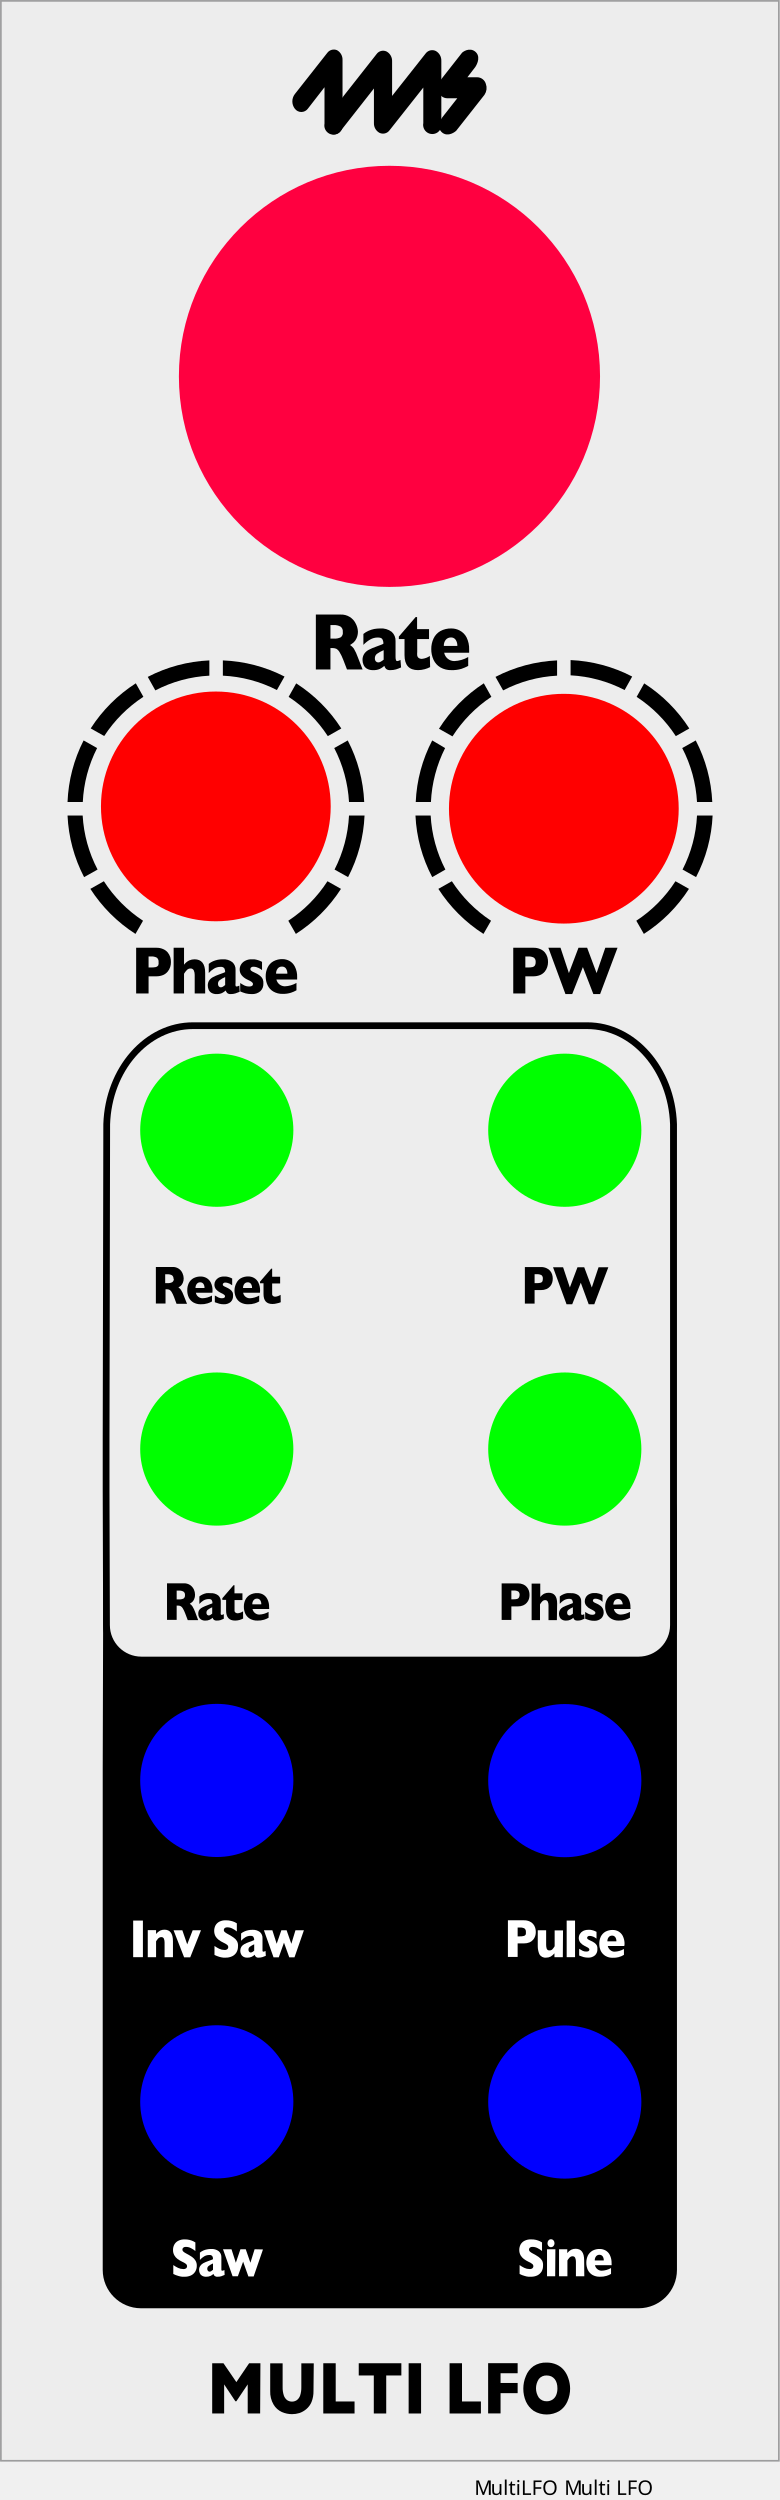
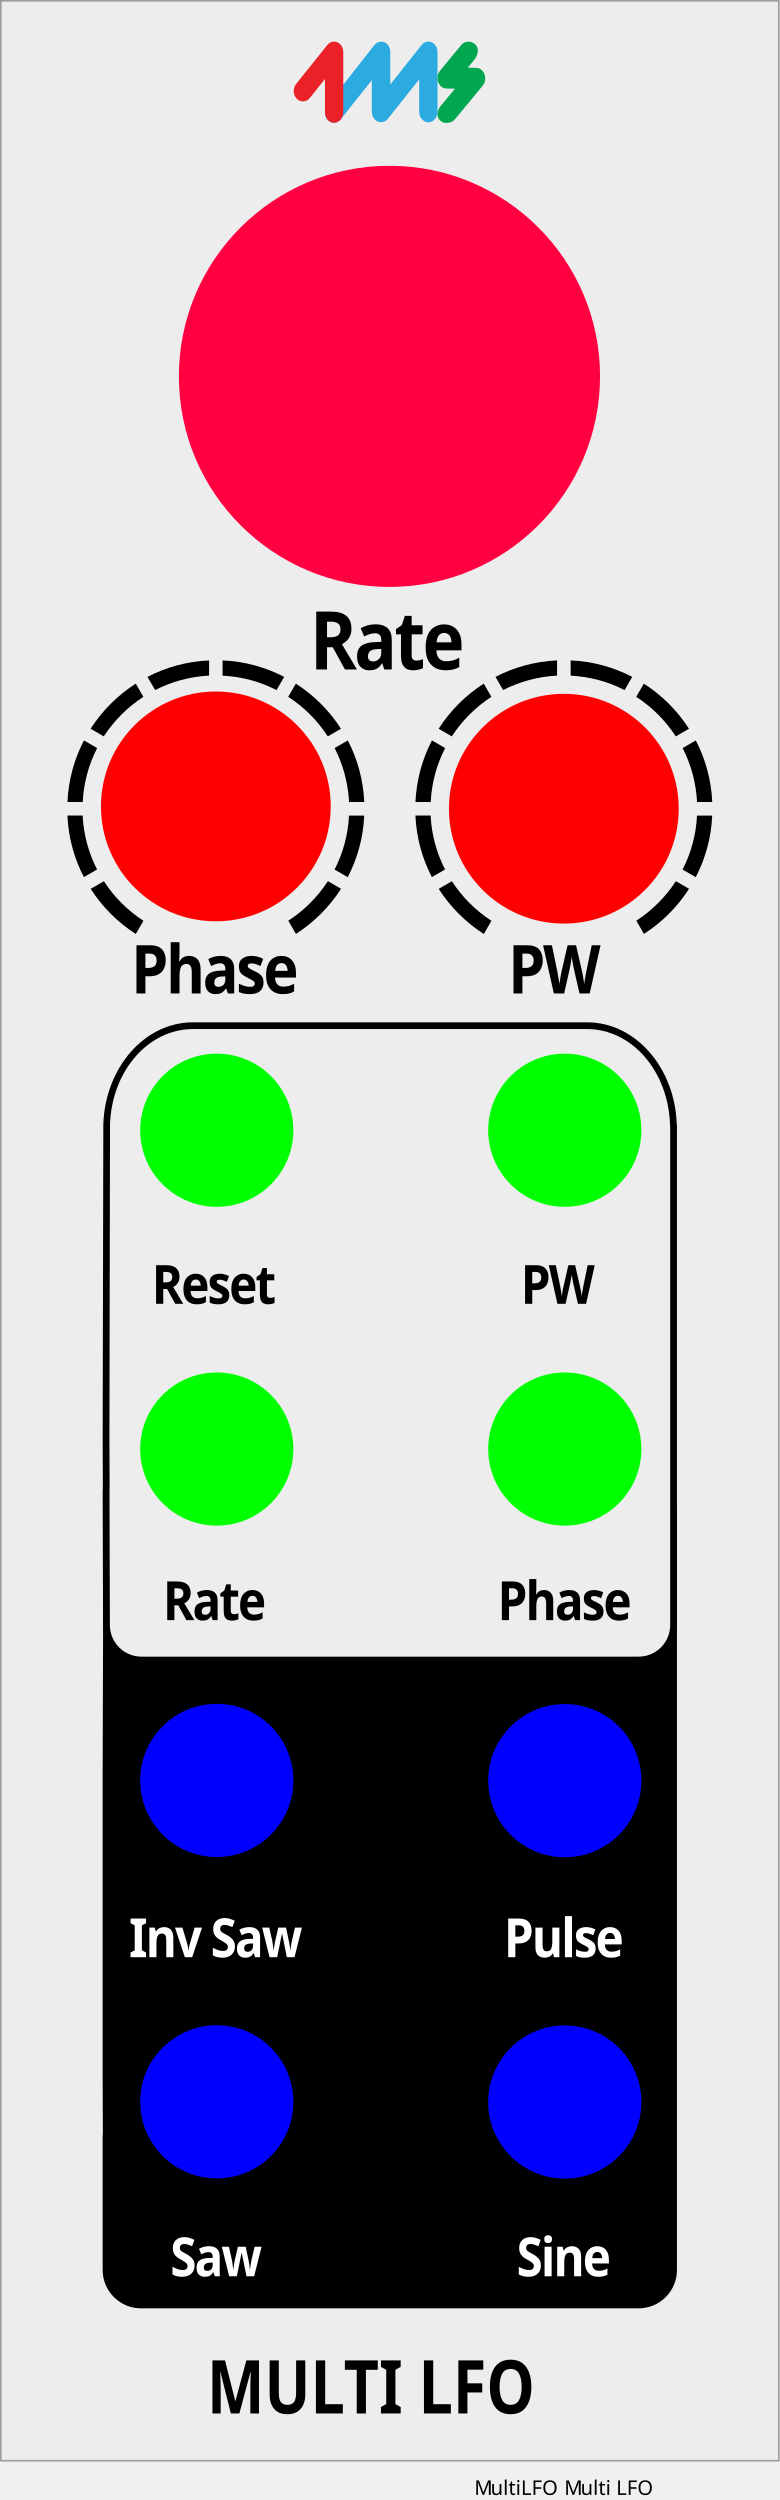
<svg xmlns="http://www.w3.org/2000/svg" width="40.73mm" height="130.6mm" viewBox="0 0 115.45 370.19">
  <g id="faceplate">
-     <rect x="0.13" y="0.13" width="115.2" height="364.25" style="fill: #ededed;stroke: #9d9d9e;stroke-miterlimit: 10;stroke-width: 0.25px" />
-     <path d="M100.22,224.06c-.29-8.38-6.12-9.49-13.29-9.49H28.58c-7.16,0-13,6.69-13.28,15.06l-.09,32.31v46.63l0,7.18c0,.18,0,.36,0,.54v19.84a5.68,5.68,0,0,0,5.66,5.67H94.58a5.68,5.68,0,0,0,5.66-5.67V229.63Z" />
+     <rect x=".12" y=".12" width="115.2" height="364.25" style="fill: #ededed; stroke: #9d9d9e; stroke-miterlimit: 10; stroke-width: .25px;" />
+     <path d="M100.22,224.06c-.29-8.38-6.12-9.49-13.28-9.49H28.58c-7.17,0-12.99,6.69-13.28,15.07l-.1,32.31v46.63l.03,7.18c-.02.18-.03.36-.03.54v19.84c0,3.12,2.55,5.67,5.67,5.67h73.7c3.12,0,5.67-2.55,5.67-5.67v-106.5l-.03-5.58Z" style="fill: #000; stroke-width: 0px;" />
    <g>
-       <path d="M20.94,245.81a5.18,5.18,0,0,1-5.17-5.17l-.06-19.84a4.18,4.18,0,0,1,0-.5l0-7.22.09-46.63c.28-8.16,5.9-14.57,12.78-14.57H86.93c6.89,0,12.5,6.41,12.79,14.59V167h0v73.69a5.18,5.18,0,0,1-5.17,5.17Z" style="fill: #ededed" />
-       <path d="M28.58,152.38H86.93c6.62,0,12,6.2,12.29,14.1l0,.43v73.73a4.67,4.67,0,0,1-4.66,4.67H20.94a4.67,4.67,0,0,1-4.67-4.67l-.06-19.84a3.39,3.39,0,0,1,0-.45v-.1l0-7.17.09-46.6c.27-7.9,5.67-14.1,12.28-14.1m0-1c-7.16,0-13,6.7-13.28,15.07l-.09,46.63,0,7.18c0,.18,0,.36,0,.54l.06,19.84a5.68,5.68,0,0,0,5.67,5.67H94.58a5.68,5.68,0,0,0,5.66-5.67V166.45h0c-.29-8.38-6.12-15.07-13.29-15.07Z" />
+       <path d="M20.94,245.81c-2.85,0-5.17-2.32-5.17-5.17l-.06-19.84c0-.17,0-.33.03-.49l-.03-7.23.1-46.63c.28-8.16,5.9-14.57,12.78-14.57h58.35c6.88,0,12.5,6.41,12.78,14.58l.02.48h.01v73.69c0,2.85-2.32,5.17-5.17,5.17H20.94Z" style="fill: #ededed; stroke-width: 0px;" />
+       <path d="M28.58,152.38h58.35c6.61,0,12.01,6.19,12.28,14.1l.03.43v73.73c0,2.57-2.09,4.67-4.67,4.67H20.94c-2.57,0-4.67-2.09-4.67-4.67l-.06-19.84c0-.15,0-.3.02-.45v-.05s0-.05,0-.05l-.03-7.17.09-46.6c.27-7.91,5.67-14.1,12.28-14.1M28.58,151.38c-7.17,0-12.99,6.69-13.28,15.07l-.1,46.63.03,7.18c-.02.18-.03.36-.03.54l.06,19.84c0,3.12,2.55,5.67,5.67,5.67h73.64c3.12,0,5.67-2.55,5.67-5.67v-74.19h-.03c-.29-8.38-6.12-15.07-13.28-15.07H28.58Z" style="fill: #000; stroke-width: 0px;" />
+     </g>
+     <text transform="translate(45.88 99.13) scale(.88 1)" style="fill: #000; font-family: GillSans-Bold, 'Gill Sans'; font-size: 12px; font-weight: 700; letter-spacing: -.04em;">
+       <tspan x="0" y="0">Rate</tspan>
+     </text>
+     <text transform="translate(30.65 357.38) scale(.82 1)" style="fill: #000; font-family: GillSans-Bold, 'Gill Sans'; font-size: 11px; font-weight: 700;">
+       <tspan x="0" y="0">MULTI LFO</tspan>
+     </text>
+     <text transform="translate(77.12 193.06) scale(.88 1)" style="fill: #000; font-family: GillSans-Bold, 'Gill Sans'; font-size: 8px; font-weight: 700; letter-spacing: -.04em;">
+       <tspan x="0" y="0">PW</tspan>
+     </text>
+     <text transform="translate(74.62 289.81) scale(.88 1)" style="fill: #fff; font-family: GillSans-Bold, 'Gill Sans'; font-size: 8px; font-weight: 700; letter-spacing: -.04em;">
+       <tspan x="0" y="0">Pulse</tspan>
+     </text>
+     <text transform="translate(76.49 337.06) scale(.88 1)" style="fill: #fff; font-family: GillSans-Bold, 'Gill Sans'; font-size: 8px; font-weight: 700; letter-spacing: -.04em;">
+       <tspan x="0" y="0">Sine</tspan>
+     </text>
+     <text transform="translate(73.68 239.9) scale(.88 1)" style="fill: #000; font-family: GillSans-Bold, 'Gill Sans'; font-size: 8px; font-weight: 700; letter-spacing: -.04em;">
+       <tspan x="0" y="0">Phase</tspan>
+     </text>
+     <text transform="translate(24.13 239.9) scale(.88 1)" style="fill: #000; font-family: GillSans-Bold, 'Gill Sans'; font-size: 8px; font-weight: 700; letter-spacing: -.04em;">
+       <tspan x="0" y="0">Rate</tspan>
+     </text>
+     <text transform="translate(22.48 193.06) scale(.88 1)" style="fill: #000; font-family: GillSans-Bold, 'Gill Sans'; font-size: 8px; font-weight: 700; letter-spacing: -.04em;">
+       <tspan x="0" y="0">Reset</tspan>
+     </text>
+     <text transform="translate(19.11 289.81) scale(.88 1)" style="fill: #fff; font-family: GillSans-Bold, 'Gill Sans'; font-size: 8px; font-weight: 700; letter-spacing: -.04em;">
+       <tspan x="0" y="0">Inv Saw</tspan>
+     </text>
+     <text transform="translate(25.21 337.06) scale(.88 1)" style="fill: #fff; font-family: GillSans-Bold, 'Gill Sans'; font-size: 8px; font-weight: 700; letter-spacing: -.04em;">
+       <tspan x="0" y="0">Saw</tspan>
+     </text>
+     <g>
+       <text transform="translate(19.41 147.11) scale(.88 1)" style="fill: #000; font-family: GillSans-Bold, 'Gill Sans'; font-size: 10px; font-weight: 700; letter-spacing: -.04em;">
+         <tspan x="0" y="0">Phase</tspan>
+       </text>
+       <path d="M40.95,102.18l1.13-1.95c-2.75-1.43-5.84-2.3-9.12-2.44v2.26c2.87.14,5.57.89,7.99,2.14Z" style="fill: #000; stroke-width: 0px;" />
+       <path d="M48.54,109.04l1.95-1.13c-1.72-2.68-4-4.96-6.68-6.68l-1.13,1.95c2.34,1.52,4.33,3.51,5.85,5.85Z" style="fill: #000; stroke-width: 0px;" />
+       <path d="M21.23,103.18l-1.13-1.95c-2.68,1.72-4.96,4-6.68,6.68l1.95,1.13c1.52-2.34,3.51-4.33,5.85-5.85Z" style="fill: #000; stroke-width: 0px;" />
+       <path d="M51.68,118.76h2.26c-.15-3.28-1.01-6.37-2.44-9.12l-1.95,1.13c1.24,2.42,1.99,5.13,2.14,8Z" style="fill: #000; stroke-width: 0px;" />
+       <path d="M30.96,100.05v-2.26c-3.28.15-6.37,1.01-9.12,2.44l1.13,1.95c2.42-1.24,5.13-1.99,8-2.14Z" style="fill: #000; stroke-width: 0px;" />
+       <path d="M15.38,130.49l-1.95,1.13c1.72,2.68,4,4.96,6.68,6.68l1.13-1.95c-2.34-1.52-4.33-3.51-5.85-5.85Z" style="fill: #000; stroke-width: 0px;" />
+       <path d="M42.69,136.34l1.13,1.95c2.68-1.72,4.96-4,6.68-6.68l-1.95-1.13c-1.52,2.34-3.51,4.33-5.85,5.85Z" style="fill: #000; stroke-width: 0px;" />
+       <path d="M51.68,120.76c-.14,2.87-.89,5.57-2.14,8l1.95,1.13c1.43-2.75,2.3-5.84,2.44-9.12h-2.26Z" style="fill: #000; stroke-width: 0px;" />
+       <path d="M12.24,120.76h-2.26c.15,3.28,1.01,6.37,2.44,9.12l1.95-1.13c-1.24-2.42-1.99-5.13-2.14-8Z" style="fill: #000; stroke-width: 0px;" />
+       <path d="M14.38,110.77l-1.95-1.13c-1.43,2.75-2.3,5.84-2.44,9.12h2.26c.14-2.87.89-5.57,2.14-8Z" style="fill: #000; stroke-width: 0px;" />
+       <text transform="translate(75.24 147.11) scale(.88 1)" style="fill: #000; font-family: GillSans-Bold, 'Gill Sans'; font-size: 10px; font-weight: 700; letter-spacing: -.04em;">
+         <tspan x="0" y="0">PW</tspan>
+       </text>
+       <path d="M92.49,102.18l1.13-1.95c-2.75-1.43-5.84-2.3-9.12-2.44v2.26c2.87.14,5.57.89,7.99,2.14Z" style="fill: #000; stroke-width: 0px;" />
+       <path d="M100.07,109.04l1.95-1.13c-1.72-2.68-4-4.96-6.68-6.68l-1.13,1.95c2.34,1.52,4.33,3.51,5.85,5.85Z" style="fill: #000; stroke-width: 0px;" />
+       <path d="M72.76,103.18l-1.13-1.95c-2.68,1.72-4.96,4-6.68,6.68l1.95,1.13c1.52-2.34,3.51-4.33,5.85-5.85Z" style="fill: #000; stroke-width: 0px;" />
+       <path d="M103.21,118.76h2.26c-.15-3.28-1.01-6.37-2.44-9.12l-1.95,1.13c1.24,2.42,1.99,5.13,2.14,8Z" style="fill: #000; stroke-width: 0px;" />
+       <path d="M82.49,100.05v-2.26c-3.28.15-6.37,1.01-9.12,2.44l1.13,1.95c2.42-1.24,5.13-1.99,8-2.14Z" style="fill: #000; stroke-width: 0px;" />
+       <path d="M66.91,130.49l-1.95,1.13c1.72,2.68,4,4.96,6.68,6.68l1.13-1.95c-2.34-1.52-4.33-3.51-5.85-5.85Z" style="fill: #000; stroke-width: 0px;" />
+       <path d="M94.22,136.34l1.13,1.95c2.68-1.72,4.96-4,6.68-6.68l-1.95-1.13c-1.52,2.34-3.51,4.33-5.85,5.85Z" style="fill: #000; stroke-width: 0px;" />
+       <path d="M103.21,120.76c-.14,2.87-.89,5.57-2.14,8l1.95,1.13c1.43-2.75,2.3-5.84,2.44-9.12h-2.26Z" style="fill: #000; stroke-width: 0px;" />
+       <path d="M63.77,120.76h-2.26c.15,3.28,1.01,6.37,2.44,9.12l1.95-1.13c-1.24-2.42-1.99-5.13-2.14-8Z" style="fill: #000; stroke-width: 0px;" />
+       <path d="M65.91,110.77l-1.95-1.13c-1.43,2.75-2.3,5.84-2.44,9.12h2.26c.14-2.87.89-5.57,2.14-8Z" style="fill: #000; stroke-width: 0px;" />
    </g>
    <g>
-       <path d="M53.69,99.13H51.38l-.56-1.45a6.86,6.86,0,0,0-.56-1.15,1.3,1.3,0,0,0-.48-.47,1.53,1.53,0,0,0-.61-.1h-.24v3.17H46.77V91h3.67a2.38,2.38,0,0,1,2.27,1.41A2.77,2.77,0,0,1,53,93.52a2.32,2.32,0,0,1-.21,1,1.77,1.77,0,0,1-.44.62,4.33,4.33,0,0,1-.52.37,2.1,2.1,0,0,1,.57.54A7.61,7.61,0,0,1,53,97.36Zm-2.93-5.56a.86.86,0,0,0-.32-.78,1.91,1.91,0,0,0-1.06-.23h-.45v2h.46a2,2,0,0,0,1.08-.2A.83.83,0,0,0,50.76,93.57Z" />
-       <path d="M59.39,98.83a6.68,6.68,0,0,1-.75.29,2.88,2.88,0,0,1-.83.11.89.89,0,0,1-.64-.18,1.13,1.13,0,0,1-.26-.45,3,3,0,0,1-.66.45,2.22,2.22,0,0,1-1,.18,1.73,1.73,0,0,1-.93-.22,1.22,1.22,0,0,1-.49-.57,1.78,1.78,0,0,1-.15-.71,1.6,1.6,0,0,1,.25-.91,1.8,1.8,0,0,1,.66-.59,7.49,7.49,0,0,1,1.09-.47l.59-.22.29-.11a1.06,1.06,0,0,0,.21-.11,1.22,1.22,0,0,0-.16-.68c-.1-.16-.32-.24-.67-.24a2.25,2.25,0,0,0-1.13.3,4.39,4.39,0,0,0-1,.79V93.87a3.22,3.22,0,0,1,.75-.46,4.12,4.12,0,0,1,.84-.27,5.24,5.24,0,0,1,.88-.08,2.52,2.52,0,0,1,1.72.5,1.73,1.73,0,0,1,.57,1.38v2.3a1.5,1.5,0,0,0,.06.49.19.19,0,0,0,.2.16,1.12,1.12,0,0,0,.47-.17Zm-2.58-1.15V96.27a5.8,5.8,0,0,0-1,.55.8.8,0,0,0-.3.66.65.65,0,0,0,.15.46.49.49,0,0,0,.35.15.68.68,0,0,0,.38-.12A2.46,2.46,0,0,0,56.81,97.68Z" />
-       <path d="M63.69,98.78a3.93,3.93,0,0,1-.79.31,3.86,3.86,0,0,1-1,.14c-1.33,0-2-.74-2-2.23V94.63h-.84v-.37l2.49-2.89h.21v1.79h1.77v1.47H61.78v1.91a2.7,2.7,0,0,0,0,.54.55.55,0,0,0,.2.34.8.8,0,0,0,.51.14,2.45,2.45,0,0,0,1.16-.43Z" />
-       <path d="M69.47,96.65h-3.7a1.53,1.53,0,0,0,1.49,1.24,4.45,4.45,0,0,0,2.07-.6V98.6a6.06,6.06,0,0,1-1,.44,4.75,4.75,0,0,1-1.48.19,3.15,3.15,0,0,1-1.65-.41,2.54,2.54,0,0,1-1-1.11,3.72,3.72,0,0,1-.34-1.6,3.62,3.62,0,0,1,.34-1.57,2.5,2.5,0,0,1,1-1.09,3.25,3.25,0,0,1,1.65-.39,2.58,2.58,0,0,1,1.23.31,2.36,2.36,0,0,1,1,1,3.83,3.83,0,0,1,.39,1.84Zm-1.75-1a1.52,1.52,0,0,0-.25-.92.82.82,0,0,0-.72-.34,1,1,0,0,0-.75.35,1.39,1.39,0,0,0-.28.91Z" />
-     </g>
-     <g>
-       <path d="M38.52,357.38H36.68v-4.31L35,355.57h-.15l-1.66-2.5v4.31H31.42v-7.44h1.67L35,352.73l1.89-2.79h1.67Z" />
-       <path d="M46.42,354.05a4.2,4.2,0,0,1-.29,1.63,2.79,2.79,0,0,1-.78,1.06,3.22,3.22,0,0,1-1,.57,3.89,3.89,0,0,1-1.11.17,3.79,3.79,0,0,1-1.51-.32,2.73,2.73,0,0,1-1.22-1.1,3.67,3.67,0,0,1-.5-2v-4.11h1.84v3.53a3.75,3.75,0,0,0,.17,1.21,1.48,1.48,0,0,0,.49.71,1.3,1.3,0,0,0,1.45,0,1.45,1.45,0,0,0,.49-.7,3.75,3.75,0,0,0,.17-1.21v-3.54h1.84Z" />
-       <path d="M52.5,357.38H47.87v-7.44h1.84v5.66H52.5Z" />
-       <path d="M59.43,351.75H57.19v5.63H55.35v-5.63H53.12v-1.81h6.31Z" />
-       <path d="M62.35,357.38H60.51v-7.44h1.84Z" />
-       <path d="M71.21,357.38H66.57v-7.44h1.84v5.66h2.8Z" />
-       <path d="M76.65,354.37H74.12v3H72.28v-7.44h4.37v1.49H74.12v1.44h2.53Z" />
-       <path d="M84.42,353.65a4.64,4.64,0,0,1-.39,1.92A3.21,3.21,0,0,1,82.85,357a3.69,3.69,0,0,1-3.81,0,3.35,3.35,0,0,1-1.17-1.41,4.71,4.71,0,0,1-.38-1.88,4.66,4.66,0,0,1,.38-1.87A3.21,3.21,0,0,1,79,350.37a3.29,3.29,0,0,1,1.92-.53,3.59,3.59,0,0,1,1.5.3,3,3,0,0,1,1.09.83,3.67,3.67,0,0,1,.65,1.22A4.69,4.69,0,0,1,84.42,353.65Zm-1.88,0a2.64,2.64,0,0,0-.1-.76,1.69,1.69,0,0,0-.3-.6,1.48,1.48,0,0,0-.5-.4,1.65,1.65,0,0,0-.68-.14,1.41,1.41,0,0,0-1.17.52,2.49,2.49,0,0,0,0,2.77,1.43,1.43,0,0,0,1.17.53,1.53,1.53,0,0,0,.86-.25,1.49,1.49,0,0,0,.54-.67A2.59,2.59,0,0,0,82.54,353.65Z" />
-     </g>
-     <g>
-       <path d="M81.85,189.35a2,2,0,0,1-.09.59,1.61,1.61,0,0,1-.3.54,1.45,1.45,0,0,1-.55.4,2,2,0,0,1-.81.15h-.94v2H77.72v-5.41H80.1a1.86,1.86,0,0,1,.81.16,1.45,1.45,0,0,1,.55.4,1.56,1.56,0,0,1,.3.55A2,2,0,0,1,81.85,189.35Zm-1.47,0a.6.6,0,0,0-.2-.53,1.35,1.35,0,0,0-.72-.14h-.3V190h.31a2,2,0,0,0,.55-.05.43.43,0,0,0,.28-.18A.89.89,0,0,0,80.38,189.36Z" />
-       <path d="M90.08,187.65,88,193.13h-.83L86,189.94l-1.27,3.19h-.84l-2-5.48h1.49l1,3,1.13-3h1l1.12,3,1-3Z" />
-     </g>
-     <g>
-       <path d="M79.34,286.09a1.92,1.92,0,0,1-.09.59,1.61,1.61,0,0,1-.3.54,1.41,1.41,0,0,1-.54.4,2.1,2.1,0,0,1-.82.15h-.94v2H75.21v-5.42h2.38a1.94,1.94,0,0,1,.82.16,1.41,1.41,0,0,1,.54.4,1.56,1.56,0,0,1,.3.55A2,2,0,0,1,79.34,286.09Zm-1.47,0a.6.6,0,0,0-.2-.53,1.35,1.35,0,0,0-.72-.14h-.3v1.31H77a1.94,1.94,0,0,0,.55-.06.43.43,0,0,0,.28-.18A.75.75,0,0,0,77.87,286.1Z" style="fill: #fff" />
-       <path d="M83.34,289.81H82.1v-.57a2.18,2.18,0,0,1-.55.48,1.46,1.46,0,0,1-.69.16,1,1,0,0,1-1-.53,3,3,0,0,1-.23-1.18v-2.34h1.24V288a1.7,1.7,0,0,0,.09.57.4.4,0,0,0,.41.24.56.56,0,0,0,.44-.18,3,3,0,0,0,.32-.44v-2.34h1.24Z" style="fill: #fff" />
-       <path d="M85.15,289.81H83.91v-5.42h1.24Z" style="fill: #fff" />
-       <path d="M88.46,288.65a1.17,1.17,0,0,1-.35.88,1.46,1.46,0,0,1-1,.35,2.84,2.84,0,0,1-.69-.08,6.6,6.6,0,0,1-.66-.23v-1a5.78,5.78,0,0,0,.54.31,1.22,1.22,0,0,0,.51.1c.31,0,.46-.09.46-.29a.23.23,0,0,0-.07-.17.8.8,0,0,0-.23-.17c-.11-.07-.26-.14-.44-.23a1.92,1.92,0,0,1-.59-.46,1.09,1.09,0,0,1-.24-.71,1.07,1.07,0,0,1,.16-.57,1.31,1.31,0,0,1,.48-.45,1.73,1.73,0,0,1,.78-.17,1.47,1.47,0,0,1,.28,0,2.57,2.57,0,0,1,.93.3v1l-.19-.12-.19-.12-.3-.11a1.27,1.27,0,0,0-.34-.05.34.34,0,0,0-.29.1.25.25,0,0,0,0,.37,2,2,0,0,0,.37.21,3.25,3.25,0,0,1,.66.36,1.12,1.12,0,0,1,.35.42A1.27,1.27,0,0,1,88.46,288.65Z" style="fill: #fff" />
-       <path d="M92.44,288.16H90a1,1,0,0,0,.36.59A.93.93,0,0,0,91,289a3,3,0,0,0,1.39-.4v.87a2.92,2.92,0,0,1-1.65.43,2,2,0,0,1-1.1-.28,1.8,1.8,0,0,1-.68-.74,2.57,2.57,0,0,1-.22-1.06,2.53,2.53,0,0,1,.22-1.05,1.77,1.77,0,0,1,.68-.73,2.24,2.24,0,0,1,1.1-.26,1.76,1.76,0,0,1,.83.21,1.65,1.65,0,0,1,.65.68,2.61,2.61,0,0,1,.26,1.23Zm-1.17-.7a1,1,0,0,0-.16-.61.56.56,0,0,0-.48-.23.61.61,0,0,0-.5.23.93.93,0,0,0-.19.61Z" style="fill: #fff" />
-     </g>
-     <g>
-       <path d="M80.41,335.49a1.67,1.67,0,0,1-.22.88,1.61,1.61,0,0,1-.64.57,2.16,2.16,0,0,1-.94.19,2.43,2.43,0,0,1-.36,0,2.65,2.65,0,0,1-.57-.12,3.43,3.43,0,0,1-.74-.29v-1.32a4.4,4.4,0,0,0,.71.42,1.71,1.71,0,0,0,.74.17.61.61,0,0,0,.48-.14.47.47,0,0,0,.11-.26.44.44,0,0,0-.19-.37,2.14,2.14,0,0,0-.54-.31,4,4,0,0,1-.68-.41,1.85,1.85,0,0,1-.49-.55,1.65,1.65,0,0,1-.19-.79,1.74,1.74,0,0,1,.19-.79,1.37,1.37,0,0,1,.58-.56,2,2,0,0,1,1-.21,2.9,2.9,0,0,1,.74.08,3.56,3.56,0,0,1,.56.2l.3.17v1.27a3.62,3.62,0,0,0-.65-.42,1.6,1.6,0,0,0-.77-.19.54.54,0,0,0-.39.12.36.36,0,0,0-.12.28.38.38,0,0,0,.12.28,1.82,1.82,0,0,0,.43.29,8.23,8.23,0,0,1,.88.52,1.93,1.93,0,0,1,.52.55A1.45,1.45,0,0,1,80.41,335.49Z" style="fill: #fff" />
-       <path d="M82.21,337.06H81v-4h1.24Zm-.1-4.89a.64.64,0,0,1-.15.42.51.51,0,0,1-.37.17.5.5,0,0,1-.27-.08.53.53,0,0,1-.18-.21.6.6,0,0,1-.07-.3.64.64,0,0,1,.15-.42.45.45,0,0,1,.37-.17.48.48,0,0,1,.37.17A.64.64,0,0,1,82.11,332.17Z" style="fill: #fff" />
-       <path d="M86.52,337.06H85.28v-2.14a1.42,1.42,0,0,0-.1-.57.39.39,0,0,0-.41-.25.5.5,0,0,0-.27.07.74.74,0,0,0-.2.16l-.16.2-.12.2v2.33H82.78v-4H84v.57a1.73,1.73,0,0,1,.58-.5,1.45,1.45,0,0,1,.66-.14q1.26,0,1.26,1.71Z" style="fill: #fff" />
-       <path d="M90.57,335.42H88.1a1,1,0,0,0,.36.59,1,1,0,0,0,.63.23,3,3,0,0,0,1.39-.4v.87a2.9,2.9,0,0,1-.66.29,3.08,3.08,0,0,1-1,.13,2.14,2.14,0,0,1-1.1-.27,1.8,1.8,0,0,1-.68-.74,2.57,2.57,0,0,1-.22-1.06,2.53,2.53,0,0,1,.22-1.05,1.77,1.77,0,0,1,.68-.73,2.13,2.13,0,0,1,1.1-.26,1.76,1.76,0,0,1,.83.21,1.53,1.53,0,0,1,.65.68,2.57,2.57,0,0,1,.26,1.22Zm-1.17-.7a1,1,0,0,0-.16-.61.56.56,0,0,0-.48-.23.61.61,0,0,0-.5.23.93.93,0,0,0-.19.61Z" style="fill: #fff" />
-     </g>
-     <g>
-       <path d="M78.41,236.19a2,2,0,0,1-.09.59,1.48,1.48,0,0,1-.3.53,1.39,1.39,0,0,1-.55.41,2,2,0,0,1-.81.15h-.94v2H74.28v-5.41h2.38a2,2,0,0,1,.81.15,1.39,1.39,0,0,1,.55.41,1.61,1.61,0,0,1,.3.54A2.08,2.08,0,0,1,78.41,236.19Zm-1.47,0a.59.59,0,0,0-.2-.53,1.26,1.26,0,0,0-.72-.14h-.3v1.3H76a2.51,2.51,0,0,0,.55-.05.44.44,0,0,0,.28-.19A.81.81,0,0,0,76.94,236.2Z" />
-       <path d="M82.46,239.9H81.22v-2.2a1.27,1.27,0,0,0-.1-.52.41.41,0,0,0-.41-.24.57.57,0,0,0-.41.18,2.4,2.4,0,0,0-.34.45v2.33H78.72v-5.41H80v2a1.7,1.7,0,0,1,.6-.51,1.53,1.53,0,0,1,.64-.13c.84,0,1.26.53,1.26,1.6Z" />
-       <path d="M86.55,239.7l-.5.2a1.86,1.86,0,0,1-.56.07.59.59,0,0,1-.42-.12.64.64,0,0,1-.17-.3,2.21,2.21,0,0,1-.45.3,1.43,1.43,0,0,1-.64.12,1.1,1.1,0,0,1-.61-.15.76.76,0,0,1-.33-.38,1.18,1.18,0,0,1,.06-1.07,1.31,1.31,0,0,1,.44-.4,6.15,6.15,0,0,1,.73-.31l.39-.15.2-.07.14-.07a.84.84,0,0,0-.11-.46c-.07-.11-.21-.16-.44-.16a1.54,1.54,0,0,0-.76.2,2.61,2.61,0,0,0-.63.53V236.4a2,2,0,0,1,.5-.31,2.45,2.45,0,0,1,.56-.18,3.81,3.81,0,0,1,.59,0,1.72,1.72,0,0,1,1.14.33,1.14,1.14,0,0,1,.38.92v1.53a1.22,1.22,0,0,0,0,.33.14.14,0,0,0,.13.11.67.67,0,0,0,.32-.12Zm-1.72-.76V238a3,3,0,0,0-.65.37.52.52,0,0,0-.2.43.41.41,0,0,0,.1.31.33.33,0,0,0,.24.1.41.41,0,0,0,.25-.08A1.88,1.88,0,0,0,84.83,238.94Z" />
-       <path d="M89.39,238.74a1.2,1.2,0,0,1-.35.89A1.44,1.44,0,0,1,88,240a2.42,2.42,0,0,1-.69-.08,4.77,4.77,0,0,1-.66-.23v-1a4.15,4.15,0,0,0,.54.31,1.26,1.26,0,0,0,.51.11c.31,0,.46-.1.46-.29a.25.25,0,0,0-.06-.17,1.06,1.06,0,0,0-.24-.18l-.44-.23a1.66,1.66,0,0,1-.59-.46,1,1,0,0,1-.24-.7,1.17,1.17,0,0,1,.16-.57,1.13,1.13,0,0,1,.49-.45,1.55,1.55,0,0,1,.78-.17h.28a4.22,4.22,0,0,1,.43.09,1.94,1.94,0,0,1,.49.22v1L89,237l-.2-.11a1.6,1.6,0,0,0-.29-.11,1.33,1.33,0,0,0-.34-.05.4.4,0,0,0-.3.09.34.34,0,0,0-.08.19.23.23,0,0,0,.09.18,1,1,0,0,0,.36.21,2.82,2.82,0,0,1,.66.37,1.16,1.16,0,0,1,.36.42A1.25,1.25,0,0,1,89.39,238.74Z" />
-       <path d="M93.37,238.25H90.9a1,1,0,0,0,1,.83,3,3,0,0,0,1.38-.4v.87a3.42,3.42,0,0,1-.66.29,3,3,0,0,1-1,.13,2.11,2.11,0,0,1-1.1-.27,1.67,1.67,0,0,1-.68-.74,2.47,2.47,0,0,1-.23-1.07,2.31,2.31,0,0,1,.23-1,1.65,1.65,0,0,1,.68-.73,2.11,2.11,0,0,1,1.1-.26,1.71,1.71,0,0,1,.82.2,1.62,1.62,0,0,1,.65.69,2.54,2.54,0,0,1,.26,1.22Zm-1.16-.69A1,1,0,0,0,92,237a.56.56,0,0,0-.48-.23.63.63,0,0,0-.5.23.93.93,0,0,0-.19.61Z" />
-     </g>
-     <g>
-       <path d="M29.34,239.9H27.8l-.38-1a4.3,4.3,0,0,0-.37-.77.83.83,0,0,0-.32-.31,1,1,0,0,0-.4-.07h-.17v2.11H24.73v-5.41h2.44a1.61,1.61,0,0,1,1,.27,1.68,1.68,0,0,1,.55.67,1.87,1.87,0,0,1,.16.74,1.47,1.47,0,0,1-.14.69,1.17,1.17,0,0,1-.29.41,2.41,2.41,0,0,1-.35.25,1.31,1.31,0,0,1,.38.36,4.48,4.48,0,0,1,.41.85Zm-1.95-3.7a.56.56,0,0,0-.22-.52,1.25,1.25,0,0,0-.7-.15h-.31v1.3h.31a1.36,1.36,0,0,0,.72-.13A.56.56,0,0,0,27.39,236.2Z" />
-       <path d="M33.14,239.7l-.5.2a1.86,1.86,0,0,1-.56.07.59.59,0,0,1-.42-.12.64.64,0,0,1-.17-.3,2.21,2.21,0,0,1-.45.3,1.43,1.43,0,0,1-.64.12,1.1,1.1,0,0,1-.61-.15.76.76,0,0,1-.33-.38,1.1,1.1,0,0,1-.1-.47,1,1,0,0,1,.16-.6A1.31,1.31,0,0,1,30,238a6.15,6.15,0,0,1,.73-.31l.39-.15.2-.07.14-.07a.84.84,0,0,0-.11-.46c-.07-.11-.21-.16-.44-.16a1.57,1.57,0,0,0-.76.2,2.61,2.61,0,0,0-.63.53V236.4a2,2,0,0,1,.5-.31,2.45,2.45,0,0,1,.56-.18,3.81,3.81,0,0,1,.59,0,1.7,1.7,0,0,1,1.14.33,1.14,1.14,0,0,1,.38.92v1.53a1.22,1.22,0,0,0,0,.33.14.14,0,0,0,.13.11.67.67,0,0,0,.32-.12Zm-1.72-.76V238a3,3,0,0,0-.65.37.52.52,0,0,0-.2.43.41.41,0,0,0,.1.31.33.33,0,0,0,.24.1.41.41,0,0,0,.25-.08A1.88,1.88,0,0,0,31.42,238.94Z" />
-       <path d="M36,239.67a3.23,3.23,0,0,1-.53.21,2.6,2.6,0,0,1-.65.09c-.89,0-1.34-.49-1.34-1.48V236.9h-.56v-.24l1.66-1.93h.14v1.2h1.18v1H34.73v1.28a3.53,3.53,0,0,0,0,.36.4.4,0,0,0,.14.22.55.55,0,0,0,.34.1,1.68,1.68,0,0,0,.78-.29Z" />
-       <path d="M39.86,238.25H37.39a1,1,0,0,0,.36.6,1,1,0,0,0,.63.23,3,3,0,0,0,1.39-.4v.87a3.42,3.42,0,0,1-.66.29,3.08,3.08,0,0,1-1,.13,2.14,2.14,0,0,1-1.1-.27,1.73,1.73,0,0,1-.68-.74,2.47,2.47,0,0,1-.22-1.07,2.31,2.31,0,0,1,.22-1,1.71,1.71,0,0,1,.68-.73,2.13,2.13,0,0,1,1.1-.26,1.75,1.75,0,0,1,.83.2,1.62,1.62,0,0,1,.65.69,2.54,2.54,0,0,1,.26,1.22Zm-1.17-.69a1,1,0,0,0-.16-.61.56.56,0,0,0-.48-.23.61.61,0,0,0-.5.23.93.93,0,0,0-.19.61Z" />
-     </g>
-     <g>
-       <path d="M27.69,193.06H26.14l-.37-1a4.3,4.3,0,0,0-.37-.77.83.83,0,0,0-.32-.31,1,1,0,0,0-.41-.07h-.16v2.11H23.08v-5.41h2.44a1.53,1.53,0,0,1,1.51.94,1.93,1.93,0,0,1,.17.74,1.6,1.6,0,0,1-.14.69,1.33,1.33,0,0,1-.29.42l-.35.24a1.45,1.45,0,0,1,.38.36,4.48,4.48,0,0,1,.41.85Zm-2-3.7a.6.6,0,0,0-.22-.52,1.29,1.29,0,0,0-.71-.15h-.3V190h.31a1.36,1.36,0,0,0,.72-.13A.55.55,0,0,0,25.74,189.36Z" />
-       <path d="M31.45,191.42H29a1,1,0,0,0,1,.82,3,3,0,0,0,1.39-.4v.87a2.9,2.9,0,0,1-.66.29,3.08,3.08,0,0,1-1,.13,2.14,2.14,0,0,1-1.1-.27,1.73,1.73,0,0,1-.68-.74,2.42,2.42,0,0,1-.22-1.06,2.38,2.38,0,0,1,.22-1.05,1.71,1.71,0,0,1,.68-.73,2.24,2.24,0,0,1,1.1-.26,1.76,1.76,0,0,1,.83.21,1.59,1.59,0,0,1,.65.68,2.57,2.57,0,0,1,.26,1.22Zm-1.17-.7a1,1,0,0,0-.16-.61.56.56,0,0,0-.48-.23.61.61,0,0,0-.5.23.93.93,0,0,0-.19.61Z" />
-       <path d="M34.51,191.9a1.2,1.2,0,0,1-.35.89,1.46,1.46,0,0,1-1,.34,2.42,2.42,0,0,1-.69-.08,6.36,6.36,0,0,1-.66-.22v-1a5.41,5.41,0,0,0,.54.3,1.09,1.09,0,0,0,.51.11c.31,0,.46-.1.46-.29a.23.23,0,0,0-.07-.17.8.8,0,0,0-.23-.17,3.46,3.46,0,0,0-.44-.23,1.92,1.92,0,0,1-.59-.46,1.09,1.09,0,0,1-.24-.71,1.07,1.07,0,0,1,.16-.57,1.31,1.31,0,0,1,.48-.45,1.73,1.73,0,0,1,.78-.17,1.47,1.47,0,0,1,.28,0,2.57,2.57,0,0,1,.93.3v1l-.19-.12a1,1,0,0,0-.19-.12,1.72,1.72,0,0,0-.3-.11,1.27,1.27,0,0,0-.34-.05.34.34,0,0,0-.29.1.25.25,0,0,0,0,.37,1.58,1.58,0,0,0,.37.2,3.23,3.23,0,0,1,.66.37,1.12,1.12,0,0,1,.35.42A1.25,1.25,0,0,1,34.51,191.9Z" />
-       <path d="M38.49,191.42H36a1,1,0,0,0,1,.82,3,3,0,0,0,1.38-.4v.87a2.9,2.9,0,0,1-.66.29,3.08,3.08,0,0,1-1,.13,2.14,2.14,0,0,1-1.1-.27,1.65,1.65,0,0,1-.67-.74,2.43,2.43,0,0,1-.23-1.06A2.38,2.38,0,0,1,35,190a1.63,1.63,0,0,1,.67-.73,2.24,2.24,0,0,1,1.1-.26,1.76,1.76,0,0,1,.83.21,1.59,1.59,0,0,1,.65.68,2.57,2.57,0,0,1,.26,1.22Zm-1.17-.7a1,1,0,0,0-.16-.61.56.56,0,0,0-.48-.23.63.63,0,0,0-.5.23.93.93,0,0,0-.19.61Z" />
-       <path d="M41.57,192.83A2.63,2.63,0,0,1,41,193a2.48,2.48,0,0,1-.65.09c-.89,0-1.33-.49-1.33-1.48v-1.59H38.5v-.24l1.66-1.92h.14v1.19h1.18v1H40.3v1.28a3.21,3.21,0,0,0,0,.36.4.4,0,0,0,.14.23.53.53,0,0,0,.34.09,1.77,1.77,0,0,0,.77-.28Z" />
-     </g>
-     <g>
-       <path d="M21.16,289.81H19.72v-5.42h1.44Z" style="fill: #fff" />
-       <path d="M25.61,289.81H24.37v-2.15a1.62,1.62,0,0,0-.09-.57.4.4,0,0,0-.41-.25.57.57,0,0,0-.27.07.68.68,0,0,0-.21.17,1.25,1.25,0,0,0-.15.19l-.13.2v2.34H21.88v-4h1.23v.57a1.87,1.87,0,0,1,.59-.5,1.51,1.51,0,0,1,.65-.14q1.26,0,1.26,1.71Z" style="fill: #fff" />
-       <path d="M29.76,285.83l-1.59,4h-.91l-1.56-4H27l.72,2.08.81-2.08Z" style="fill: #fff" />
-       <path d="M35.24,288.23a1.67,1.67,0,0,1-.23.88,1.48,1.48,0,0,1-.64.57,2.13,2.13,0,0,1-.94.2l-.36,0a3.66,3.66,0,0,1-.57-.11,5.36,5.36,0,0,1-.74-.29v-1.33a4.88,4.88,0,0,0,.71.42,1.72,1.72,0,0,0,.75.17.6.6,0,0,0,.47-.14.45.45,0,0,0,.11-.26.46.46,0,0,0-.18-.37,3.11,3.11,0,0,0-.54-.31,3.7,3.7,0,0,1-.69-.41,1.85,1.85,0,0,1-.49-.55,1.78,1.78,0,0,1,0-1.58,1.4,1.4,0,0,1,.57-.56,2,2,0,0,1,1-.21,2.89,2.89,0,0,1,.74.09,2.6,2.6,0,0,1,.56.19,1.63,1.63,0,0,1,.3.17V286a3.3,3.3,0,0,0-.65-.42,1.6,1.6,0,0,0-.77-.19.54.54,0,0,0-.39.12.38.38,0,0,0-.12.29.36.36,0,0,0,.12.27,2.07,2.07,0,0,0,.43.29,6.74,6.74,0,0,1,.88.53,1.67,1.67,0,0,1,.52.54A1.38,1.38,0,0,1,35.24,288.23Z" style="fill: #fff" />
-       <path d="M39.36,289.61c-.18.08-.35.14-.5.19a1.84,1.84,0,0,1-.56.08.54.54,0,0,1-.42-.13.64.64,0,0,1-.17-.3,1.72,1.72,0,0,1-.45.31,1.43,1.43,0,0,1-.64.12,1.1,1.1,0,0,1-.61-.15.8.8,0,0,1-.33-.38,1.2,1.2,0,0,1,.06-1.08,1.28,1.28,0,0,1,.44-.39,4.76,4.76,0,0,1,.73-.32l.39-.14.2-.08.14-.07a.83.83,0,0,0-.11-.45c-.06-.11-.21-.17-.44-.17a1.48,1.48,0,0,0-.76.21,2.57,2.57,0,0,0-.63.52V286.3a2,2,0,0,1,.5-.3,2.62,2.62,0,0,1,.56-.18,2.88,2.88,0,0,1,.59-.06,1.7,1.7,0,0,1,1.14.33,1.15,1.15,0,0,1,.38.92v1.54a1.19,1.19,0,0,0,0,.32A.13.13,0,0,0,39,289a.76.76,0,0,0,.32-.11Zm-1.72-.77v-.94a3.44,3.44,0,0,0-.65.37.54.54,0,0,0-.2.44.45.45,0,0,0,.1.3.34.34,0,0,0,.24.11.49.49,0,0,0,.25-.08C37.46,289,37.55,288.92,37.64,288.84Z" style="fill: #fff" />
-       <path d="M45,285.83l-1.39,4h-.78l-.78-2.17-.77,2.17h-.78l-1.42-4h1.25l.64,2,.69-2h.78l.7,2,.61-2Z" style="fill: #fff" />
-     </g>
-     <g>
-       <path d="M29.14,335.49a1.67,1.67,0,0,1-.23.88,1.48,1.48,0,0,1-.64.57,2.12,2.12,0,0,1-.93.19,2.62,2.62,0,0,1-.37,0,2.92,2.92,0,0,1-.57-.12,3.88,3.88,0,0,1-.74-.29v-1.32a4.88,4.88,0,0,0,.71.42,1.72,1.72,0,0,0,.75.17.64.64,0,0,0,.48-.14.45.45,0,0,0,.1-.26.46.46,0,0,0-.18-.37,2.58,2.58,0,0,0-.54-.31,4.49,4.49,0,0,1-.69-.41,1.69,1.69,0,0,1-.48-.55,1.54,1.54,0,0,1-.19-.79,1.62,1.62,0,0,1,.19-.79,1.37,1.37,0,0,1,.58-.56,2,2,0,0,1,.95-.21,2.82,2.82,0,0,1,.73.08,3,3,0,0,1,.56.2,1.63,1.63,0,0,1,.3.17v1.27a3.3,3.3,0,0,0-.65-.42,1.56,1.56,0,0,0-.76-.19.54.54,0,0,0-.39.12.36.36,0,0,0-.12.28.38.38,0,0,0,.12.28,1.82,1.82,0,0,0,.43.29,9.37,9.37,0,0,1,.88.52,1.77,1.77,0,0,1,.51.55A1.36,1.36,0,0,1,29.14,335.49Z" style="fill: #fff" />
-       <path d="M33.26,336.86l-.5.2a1.79,1.79,0,0,1-.55.07.6.6,0,0,1-.43-.12.64.64,0,0,1-.17-.3,1.9,1.9,0,0,1-.44.3,1.49,1.49,0,0,1-.64.12,1.14,1.14,0,0,1-.62-.15.76.76,0,0,1-.33-.38,1.24,1.24,0,0,1-.1-.47,1,1,0,0,1,.17-.6,1.31,1.31,0,0,1,.44-.4,5.3,5.3,0,0,1,.72-.31l.4-.15.19-.07.14-.07a.81.81,0,0,0-.1-.45.5.5,0,0,0-.45-.17,1.5,1.5,0,0,0-.75.2,2.66,2.66,0,0,0-.64.53v-1.08a2.18,2.18,0,0,1,.5-.31,2.26,2.26,0,0,1,.56-.17,2.88,2.88,0,0,1,.59-.06,1.69,1.69,0,0,1,1.14.33,1.14,1.14,0,0,1,.39.92v1.54a1.27,1.27,0,0,0,0,.32c0,.07.07.11.14.11a.77.77,0,0,0,.31-.11Zm-1.72-.76v-.94a3.3,3.3,0,0,0-.64.37.51.51,0,0,0-.21.44.41.41,0,0,0,.11.3.3.3,0,0,0,.23.11.46.46,0,0,0,.25-.08A2.26,2.26,0,0,0,31.54,336.1Z" style="fill: #fff" />
-       <path d="M38.94,333.09l-1.38,4h-.78L36,334.9l-.78,2.16h-.78l-1.42-4h1.26l.64,2,.68-2h.79l.69,2,.62-2Z" style="fill: #fff" />
-     </g>
-     <g>
-       <g>
-         <path d="M25.31,142.47a2.27,2.27,0,0,1-.11.73,2,2,0,0,1-.37.67,1.79,1.79,0,0,1-.68.51,2.65,2.65,0,0,1-1,.19H22v2.54H20.16v-6.77h3a2.32,2.32,0,0,1,1,.2,1.77,1.77,0,0,1,.68.5,2.16,2.16,0,0,1,.37.68A2.39,2.39,0,0,1,25.31,142.47Zm-1.83,0a.75.75,0,0,0-.25-.66,1.64,1.64,0,0,0-.9-.18H22v1.63h.39a3,3,0,0,0,.69-.06.6.6,0,0,0,.35-.24A.94.94,0,0,0,23.48,142.48Z" />
-         <path d="M30.38,147.11H28.83v-2.75a1.59,1.59,0,0,0-.13-.66.51.51,0,0,0-.51-.29.7.7,0,0,0-.51.22,2.93,2.93,0,0,0-.43.56v2.92H25.71v-6.77h1.54v2.51a2.21,2.21,0,0,1,.76-.63,1.93,1.93,0,0,1,.79-.17c1.05,0,1.58.67,1.58,2Z" />
-         <path d="M35.49,146.86a6.53,6.53,0,0,1-.63.24,2.29,2.29,0,0,1-.69.1.73.73,0,0,1-.53-.16,1,1,0,0,1-.22-.37,2.34,2.34,0,0,1-.55.38,1.84,1.84,0,0,1-.8.15,1.44,1.44,0,0,1-.77-.19,1,1,0,0,1-.41-.48,1.47,1.47,0,0,1-.12-.58,1.29,1.29,0,0,1,.2-.76,1.53,1.53,0,0,1,.55-.49,6.37,6.37,0,0,1,.91-.4l.49-.18.24-.09.18-.09a1.14,1.14,0,0,0-.13-.57.64.64,0,0,0-.56-.2,1.81,1.81,0,0,0-.94.25,3.31,3.31,0,0,0-.8.66v-1.35a2.55,2.55,0,0,1,.63-.39,3.81,3.81,0,0,1,.7-.22,3.64,3.64,0,0,1,.74-.07,2.09,2.09,0,0,1,1.42.42,1.43,1.43,0,0,1,.48,1.15v1.92a1.3,1.3,0,0,0,0,.4c0,.09.08.14.16.14a1,1,0,0,0,.4-.14Zm-2.15-1v-1.18a3.9,3.9,0,0,0-.81.46.64.64,0,0,0-.25.55.52.52,0,0,0,.13.38.41.41,0,0,0,.29.13.66.66,0,0,0,.32-.1Z" />
-         <path d="M39,145.66a1.47,1.47,0,0,1-.44,1.11,1.83,1.83,0,0,1-1.31.43,3.69,3.69,0,0,1-.86-.1,7.45,7.45,0,0,1-.82-.29v-1.25a5.86,5.86,0,0,0,.67.39,1.7,1.7,0,0,0,.64.13c.38,0,.58-.12.58-.36a.29.29,0,0,0-.09-.22,1.12,1.12,0,0,0-.29-.22c-.14-.08-.32-.17-.56-.28a2.29,2.29,0,0,1-.73-.58,1.32,1.32,0,0,1-.3-.88,1.39,1.39,0,0,1,.2-.71,1.51,1.51,0,0,1,.61-.56,1.93,1.93,0,0,1,1-.22l.35,0a3.2,3.2,0,0,1,.54.12,2.73,2.73,0,0,1,.61.26v1.22l-.22-.16-.25-.14a3,3,0,0,0-.36-.14,1.59,1.59,0,0,0-.43-.06.51.51,0,0,0-.37.11.42.42,0,0,0-.1.24.33.33,0,0,0,.11.23,1.81,1.81,0,0,0,.46.26,3.8,3.8,0,0,1,.82.46,1.41,1.41,0,0,1,.44.52A1.54,1.54,0,0,1,39,145.66Z" />
-         <path d="M44,145.05H40.93a1.29,1.29,0,0,0,1.25,1,3.77,3.77,0,0,0,1.72-.5v1.09a4.56,4.56,0,0,1-.82.36,3.83,3.83,0,0,1-1.23.17,2.62,2.62,0,0,1-1.38-.35,2.08,2.08,0,0,1-.84-.92,3,3,0,0,1-.29-1.33,2.9,2.9,0,0,1,.29-1.31,2.05,2.05,0,0,1,.84-.91,2.71,2.71,0,0,1,1.38-.33,2.25,2.25,0,0,1,1,.26,2,2,0,0,1,.81.85A3.17,3.17,0,0,1,44,144.7Zm-1.45-.87a1.28,1.28,0,0,0-.21-.77.68.68,0,0,0-.6-.28.75.75,0,0,0-.62.29,1.15,1.15,0,0,0-.24.76Z" />
-       </g>
-       <path d="M41,102.18l1.13-2A21.88,21.88,0,0,0,33,97.79v2.26A19.55,19.55,0,0,1,41,102.18Z" />
-       <path d="M48.54,109l2-1.13a22.17,22.17,0,0,0-6.68-6.68l-1.12,2A20,20,0,0,1,48.54,109Z" />
-       <path d="M21.23,103.18l-1.12-2a22.17,22.17,0,0,0-6.68,6.68l2,1.13A19.93,19.93,0,0,1,21.23,103.18Z" />
-       <path d="M51.68,118.76h2.25a21.73,21.73,0,0,0-2.44-9.12l-2,1.13A19.76,19.76,0,0,1,51.68,118.76Z" />
-       <path d="M31,100.05V97.79a21.88,21.88,0,0,0-9.12,2.44l1.12,2A19.6,19.6,0,0,1,31,100.05Z" />
-       <path d="M15.38,130.49l-2,1.13a22.13,22.13,0,0,0,6.68,6.67l1.12-1.95A19.89,19.89,0,0,1,15.38,130.49Z" />
-       <path d="M42.69,136.34l1.12,1.95a22.13,22.13,0,0,0,6.68-6.67l-2-1.13A20,20,0,0,1,42.69,136.34Z" />
-       <path d="M51.68,120.76a19.77,19.77,0,0,1-2.14,8l2,1.12a21.73,21.73,0,0,0,2.44-9.12Z" />
-       <path d="M12.24,120.76H10a21.89,21.89,0,0,0,2.45,9.12l2-1.12A19.61,19.61,0,0,1,12.24,120.76Z" />
-       <path d="M14.38,110.77l-2-1.13A21.89,21.89,0,0,0,10,118.76h2.26A19.6,19.6,0,0,1,14.38,110.77Z" />
-       <g>
-         <path d="M81.15,142.47a2.28,2.28,0,0,1-.12.73,2,2,0,0,1-.36.67,1.83,1.83,0,0,1-.69.51,2.65,2.65,0,0,1-1,.19H77.79v2.54H76v-6.77h3a2.32,2.32,0,0,1,1,.2,1.81,1.81,0,0,1,.69.5,2.13,2.13,0,0,1,.36.68A2.4,2.4,0,0,1,81.15,142.47Zm-1.83,0a.78.78,0,0,0-.25-.66,1.66,1.66,0,0,0-.91-.18h-.37v1.63h.38a3,3,0,0,0,.69-.06.57.57,0,0,0,.35-.24A.94.94,0,0,0,79.32,142.48Z" />
-         <path d="M91.44,140.34l-2.58,6.86h-1l-1.55-4-1.58,4h-1l-2.53-6.86H83l1.24,3.75,1.42-3.75h1.28l1.4,3.75,1.29-3.75Z" />
-       </g>
-       <path d="M92.49,102.18l1.12-2a21.88,21.88,0,0,0-9.12-2.44v2.26A19.6,19.6,0,0,1,92.49,102.18Z" />
-       <path d="M100.07,109l2-1.13a22.17,22.17,0,0,0-6.68-6.68l-1.12,2A19.93,19.93,0,0,1,100.07,109Z" />
-       <path d="M72.76,103.18l-1.12-2A22.17,22.17,0,0,0,65,107.91l2,1.13A20,20,0,0,1,72.76,103.18Z" />
-       <path d="M103.21,118.76h2.26a21.89,21.89,0,0,0-2.45-9.12l-2,1.13A19.6,19.6,0,0,1,103.21,118.76Z" />
-       <path d="M82.49,100.05V97.79a21.88,21.88,0,0,0-9.12,2.44l1.13,2A19.55,19.55,0,0,1,82.49,100.05Z" />
-       <path d="M66.91,130.49l-2,1.13a22.13,22.13,0,0,0,6.68,6.67l1.12-1.95A20,20,0,0,1,66.91,130.49Z" />
-       <path d="M94.22,136.34l1.12,1.95a22.13,22.13,0,0,0,6.68-6.67l-2-1.13A19.89,19.89,0,0,1,94.22,136.34Z" />
-       <path d="M103.21,120.76a19.61,19.61,0,0,1-2.14,8l2,1.12a21.89,21.89,0,0,0,2.45-9.12Z" />
-       <path d="M63.77,120.76H61.52A21.73,21.73,0,0,0,64,129.88l1.95-1.12A19.77,19.77,0,0,1,63.77,120.76Z" />
-       <path d="M65.91,110.77,64,109.64a21.73,21.73,0,0,0-2.44,9.12h2.25A19.76,19.76,0,0,1,65.91,110.77Z" />
-     </g>
-     <g>
-       <path d="M63.29,8.07l-5.53,7v-6a1.29,1.29,0,0,0-.64-1.17A.89.89,0,0,0,56,8.19l-7.28,9.25a1.49,1.49,0,0,0,0,1.79.91.91,0,0,0,1.46,0l5.49-7v6a1.29,1.29,0,0,0,.65,1.17.9.9,0,0,0,1.13-.3l5.53-7v6.16a1.06,1.06,0,1,0,2.07,0V9a1.31,1.31,0,0,0-.65-1.18A.91.91,0,0,0,63.29,8.07Z" style="stroke: #000;stroke-width: 0.6px" />
-       <path d="M48.71,8l-4.82,6.12a1.48,1.48,0,0,0,0,1.79.9.9,0,0,0,1.46,0l3-3.87v6.31a1.06,1.06,0,1,0,2.07,0V8.87a1.29,1.29,0,0,0-.65-1.17A.91.91,0,0,0,48.71,8Z" style="stroke: #000;stroke-width: 0.6px" />
-       <path d="M71.66,12.52a1.06,1.06,0,0,0-1-.78H68.6l1.54-2s.8-1.17.09-1.82S68.65,8,68.65,8l-3.22,4.1a1.5,1.5,0,0,0-.21,1.38,1.06,1.06,0,0,0,1,.77h2.11l-2.49,3.17s-1,1.13-.27,1.89,1.75-.14,1.75-.14l4.18-5.31A1.48,1.48,0,0,0,71.66,12.52Z" style="stroke: #000;stroke-width: 0.6px" />
+       <path d="M49.47,18.19c-.37,0-.71-.17-.97-.47-.51-.6-.52-1.54-.04-2.16l6.97-8.88c.38-.48,1.05-.65,1.57-.39.5.25.79.82.79,1.45v4.77l4.64-5.85c.38-.48,1.01-.64,1.53-.38.5.25.83.81.83,1.44v8.82c0,.86-.61,1.57-1.36,1.57s-1.36-.7-1.36-1.57v-4.79l-4.64,5.85c-.38.48-1.01.64-1.54.38-.5-.24-.83-.81-.83-1.44v-4.67l-4.61,5.8c-.26.32-.62.51-1,.51h0Z" style="fill: #2cabe1; stroke-width: 0px;" />
+       <path d="M49.47,18.19c-.75,0-1.35-.7-1.35-1.57v-4.93l-2.26,2.84c-.5.63-1.44.65-1.97.04-.51-.6-.52-1.53-.03-2.15l4.61-5.76c.26-.32.63-.5,1-.5.18,0,.37.04.54.12.5.25.82.81.82,1.44v8.89c0,.86-.61,1.57-1.36,1.57h0Z" style="fill: #ea2228; stroke-width: 0px;" />
+       <path d="M66.07,18.21h0c-.35,0-.68-.15-.94-.42-.76-.78-.14-1.84.29-2.3l1.95-2.36-1.26-.02c-.56-.01-1.04-.4-1.24-1-.19-.56-.07-1.21.29-1.64l3.16-3.83c.23-.28.55-.48,1.13-.47.33,0,.67.17.92.4.71.66.29,1.7-.07,2.2l-1.04,1.26,1.26.02c.56.01,1.04.4,1.24,1,.19.56.07,1.21-.29,1.64l-4.1,4.97c-.35.35-.65.55-1.3.54h0Z" style="fill: #00a650; stroke-width: 0px;" />
    </g>
  </g>
  <g id="components">
-     <circle id="Sine" cx="83.63" cy="311.26" r="11.34" style="fill: blue" />
-     <circle id="Saw" cx="32.1" cy="311.23" r="11.34" style="fill: blue" />
-     <circle id="Pulse" cx="83.63" cy="263.67" r="11.34" style="fill: blue" />
-     <circle id="Inv_Saw" data-name="Inv Saw" cx="32.1" cy="263.64" r="11.34" style="fill: blue" />
-     <circle id="Phase_CV" data-name="Phase CV" cx="83.63" cy="214.57" r="11.34" style="fill: lime" />
-     <circle id="Rate_CV" data-name="Rate CV" cx="32.1" cy="214.57" r="11.34" style="fill: lime" />
-     <circle id="PW_CV" data-name="PW CV" cx="83.63" cy="167.36" r="11.34" style="fill: lime" />
-     <circle id="Reset" cx="32.1" cy="167.36" r="11.34" style="fill: lime" />
-     <circle id="PW" cx="83.49" cy="119.75" r="17.01" style="fill: red" />
-     <circle id="Phase" cx="31.96" cy="119.41" r="17.01" style="fill: red" />
-     <circle id="Rate" cx="57.67" cy="55.73" r="31.18" style="fill: #ff0040" />
-     <text id="slug" transform="translate(70.23 369.44)" style="font-size: 3px;font-family: MyriadPro-Regular, Myriad Pro">
-       <tspan style="letter-spacing: 0.003em">M</tspan>
+     <circle id="Sine" cx="83.63" cy="311.26" r="11.34" style="fill: blue; stroke-width: 0px;" />
+     <circle id="Saw" cx="32.1" cy="311.23" r="11.34" style="fill: blue; stroke-width: 0px;" />
+     <circle id="Pulse" cx="83.63" cy="263.67" r="11.34" style="fill: blue; stroke-width: 0px;" />
+     <circle id="Inv_Saw" data-name="Inv Saw" cx="32.1" cy="263.64" r="11.34" style="fill: blue; stroke-width: 0px;" />
+     <circle id="Phase_CV" data-name="Phase CV" cx="83.63" cy="214.57" r="11.34" style="fill: lime; stroke-width: 0px;" />
+     <circle id="Rate_CV" data-name="Rate CV" cx="32.1" cy="214.57" r="11.34" style="fill: lime; stroke-width: 0px;" />
+     <circle id="PW_CV" data-name="PW CV" cx="83.63" cy="167.36" r="11.34" style="fill: lime; stroke-width: 0px;" />
+     <circle id="Reset" cx="32.1" cy="167.36" r="11.34" style="fill: lime; stroke-width: 0px;" />
+     <circle id="PW" cx="83.49" cy="119.75" r="17.01" style="fill: red; stroke-width: 0px;" />
+     <circle id="Phase" cx="31.96" cy="119.41" r="17.01" style="fill: red; stroke-width: 0px;" />
+     <circle id="Rate" cx="57.67" cy="55.73" r="31.18" style="fill: #ff0040; stroke-width: 0px;" />
+     <text id="slug" transform="translate(70.23 369.44)" style="fill: #000; font-family: MyriadPro-Regular, 'Myriad Pro'; font-size: 3px;">
+       <tspan x="0" y="0" style="letter-spacing: 0em;">M</tspan>
      <tspan x="2.42" y="0">ultiLFO</tspan>
    </text>
-     <text id="modulename" transform="translate(83.55 369.44)" style="font-size: 3px;font-family: MyriadPro-Regular, Myriad Pro">
-       <tspan style="letter-spacing: 0.003em">M</tspan>
+     <text id="modulename" transform="translate(83.55 369.44)" style="fill: #000; font-family: MyriadPro-Regular, 'Myriad Pro'; font-size: 3px;">
+       <tspan x="0" y="0" style="letter-spacing: 0em;">M</tspan>
      <tspan x="2.42" y="0">ulti LFO</tspan>
    </text>
  </g>
</svg>
